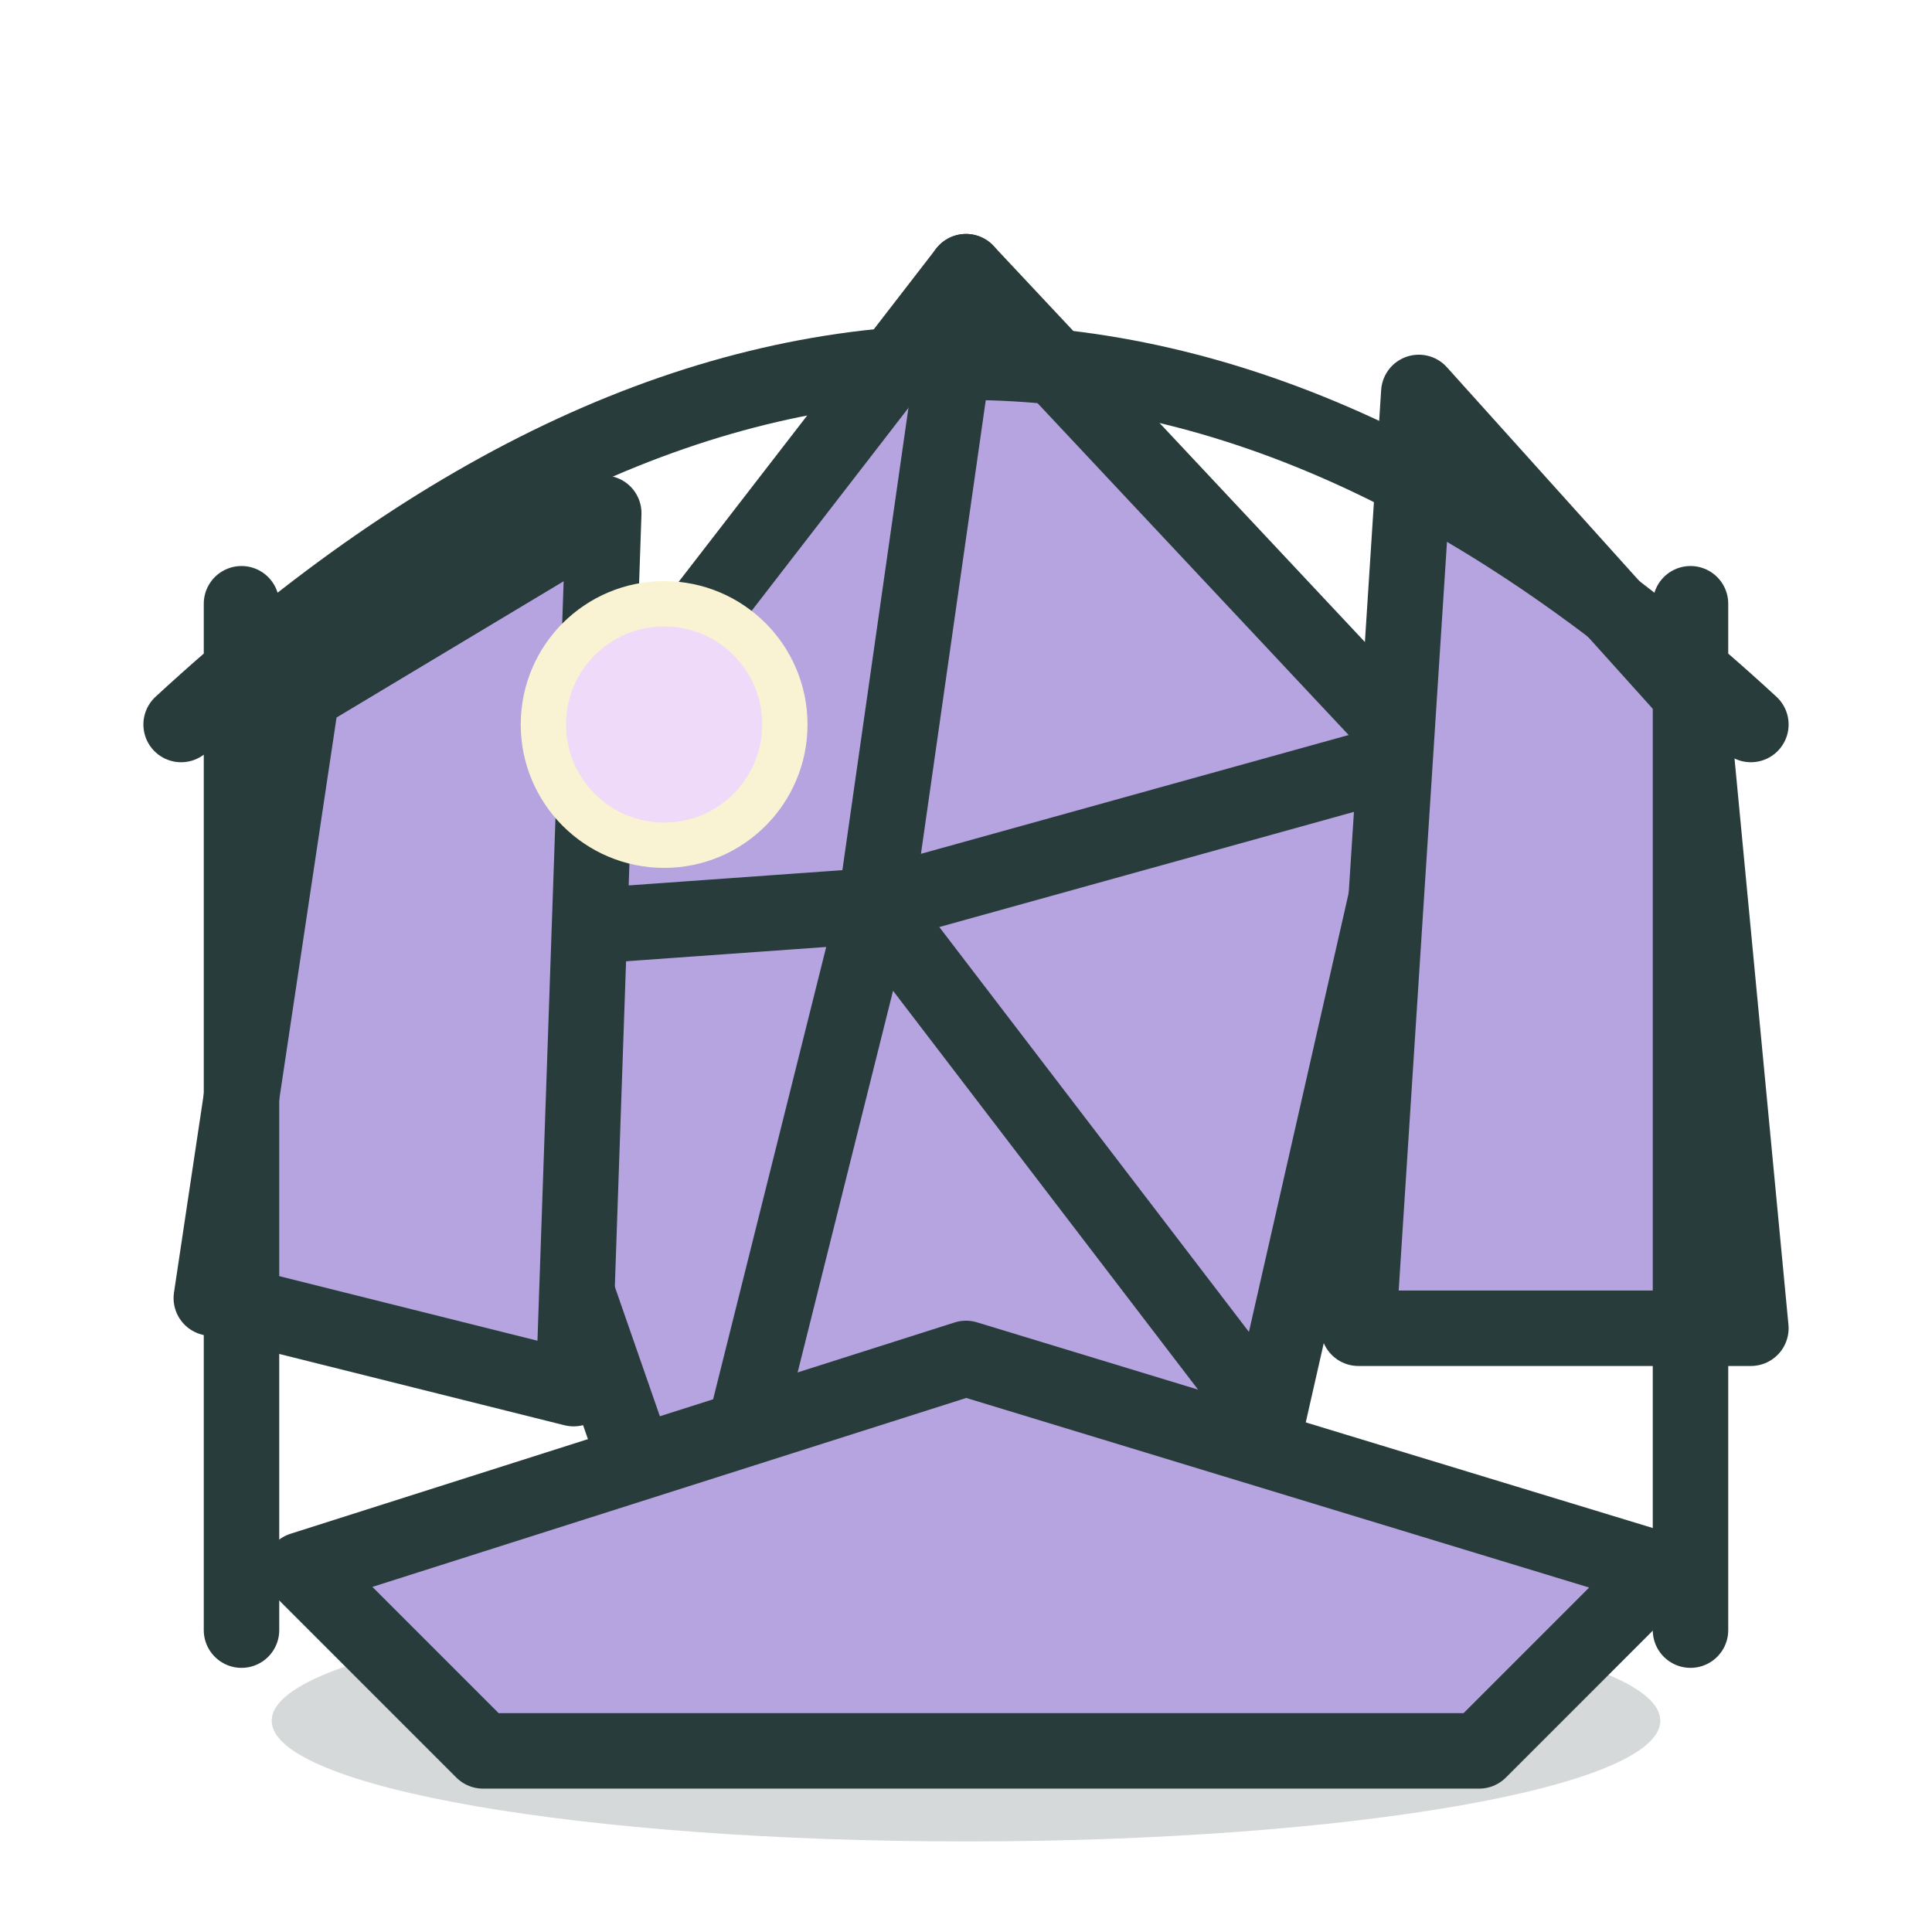
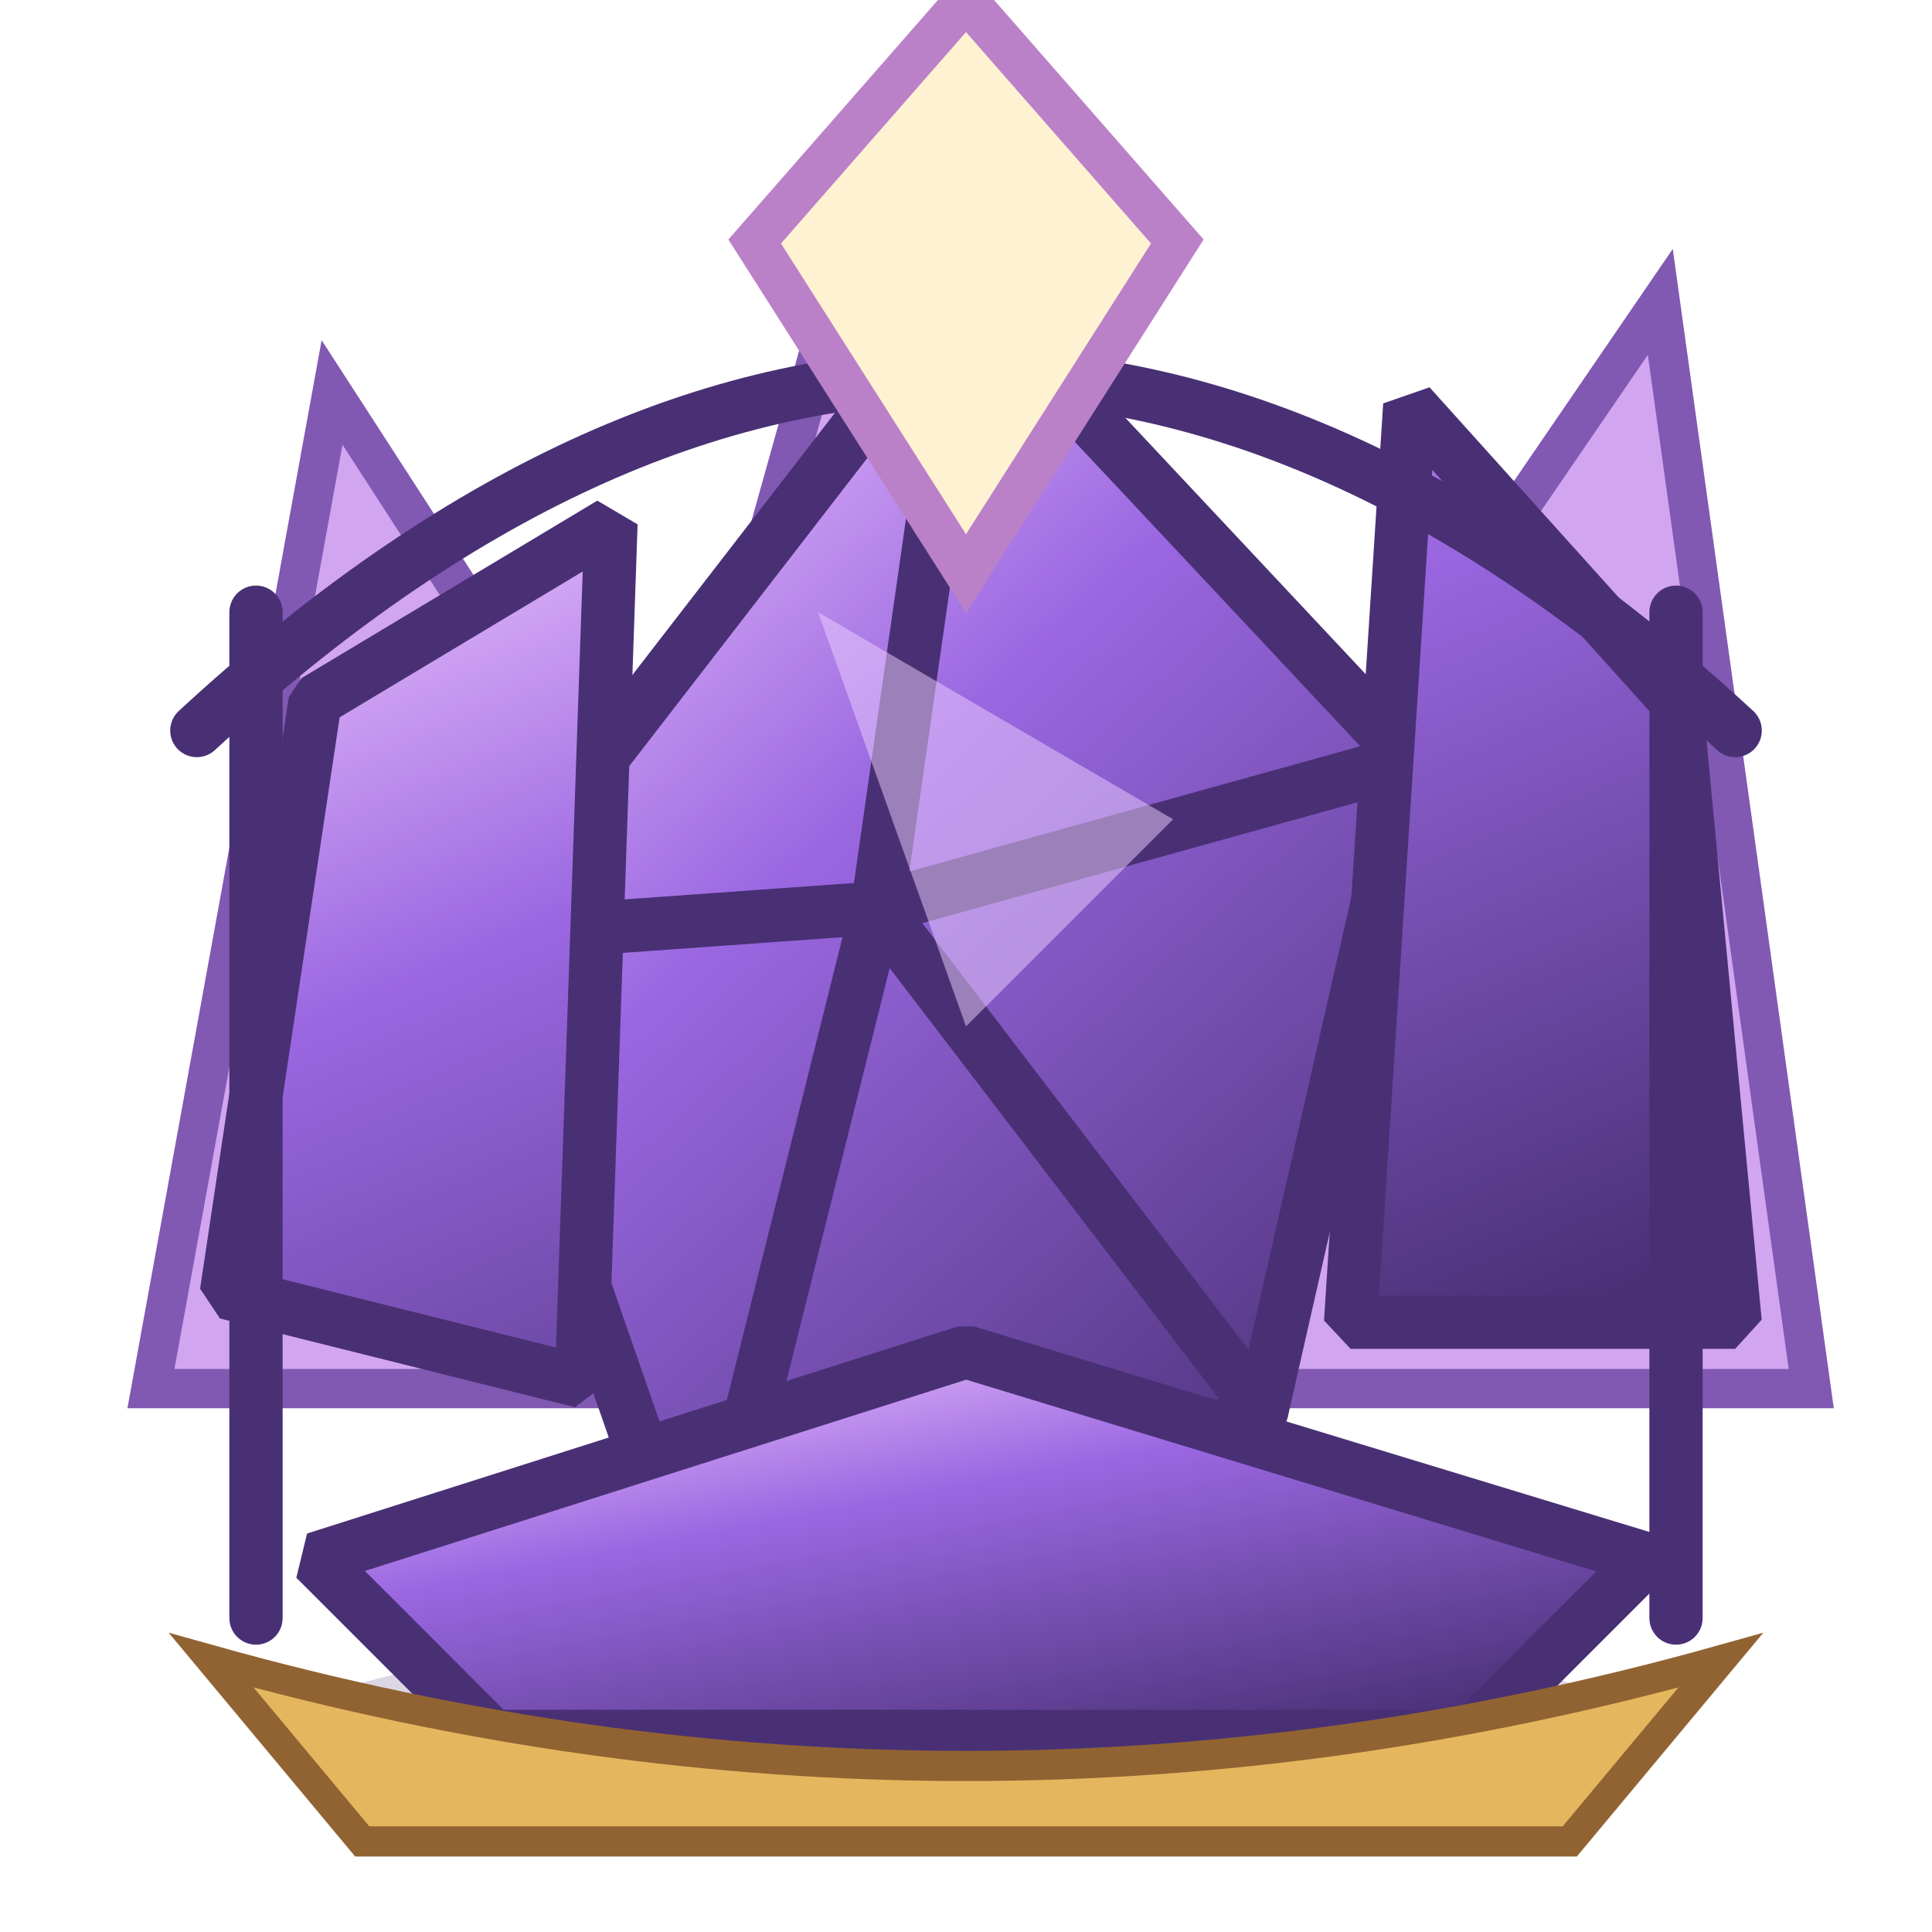
- <svg xmlns="http://www.w3.org/2000/svg" viewBox="0 0 64 64">
-   <ellipse cx="32" cy="57" rx="23" ry="4" fill="#182e2c" opacity=".18" />
-   <g fill="#b5a4df" stroke="#293c3c" stroke-width="2.5" stroke-linejoin="round" stroke-linecap="round">
+ <svg xmlns="http://www.w3.org/2000/svg" viewBox="0 0 64 64" data-family="crystal" data-rank="heirloom" data-material="faceted amethyst">
+   <defs>
+     <linearGradient id="m" x1=".15" y1="0" x2=".8" y2="1" gradientUnits="objectBoundingBox">
+       <stop stop-color="#f3cbff" />
+       <stop offset=".4" stop-color="#9a67e1" />
+       <stop offset="1" stop-color="#493075" />
+     </linearGradient>
+   </defs>
+   <ellipse cx="32" cy="57" rx="22" ry="3" fill="#493075" opacity=".20" />
+   <path d="M5 46L11 13 22 30 29 5 42 29 55 10 60 46Z" fill="#d2a5f1" stroke="#8158b2" stroke-width="1.3" />
+   <g transform="translate(32 34) scale(0.98) translate(-32 -34)" fill="url(#m)" stroke="#493075" stroke-width="1.8" stroke-linejoin="bevel" stroke-linecap="round">
    <path d="M32 9L47 25 42 47 23 54 15 31Z" />
    <path d="M32 9L29 30 42 47M15 31L29 30 47 25M29 30L23 54" fill="none" />
    <path d="M7 43L10 23 20 17 19 46ZM45 44L47 13 56 23 58 44Z" />
    <path d="M10 52L32 45 55 52 49 58H16Z" />
    <path d="M6 24Q32 0 58 24M8 20V54M56 20V54" fill="none" />
+     <path d="M27 20L32 34 39 27" fill="#eecfff" stroke="none" opacity=".5" />
  </g>
-   <circle cx="22" cy="24" r="4" fill="#f0dafa" stroke="#f9f3d3" stroke-width="1.5" />
+   <path d="M7 55Q32 62 57 55L52 61H12Z" fill="#e4b75f" stroke="#916332" stroke-width="1" />
+   <path d="M32 0L39 8 32 19 25 8Z" fill="#fff2d2" stroke="#bb81c8" stroke-width="1.4" />
</svg>
